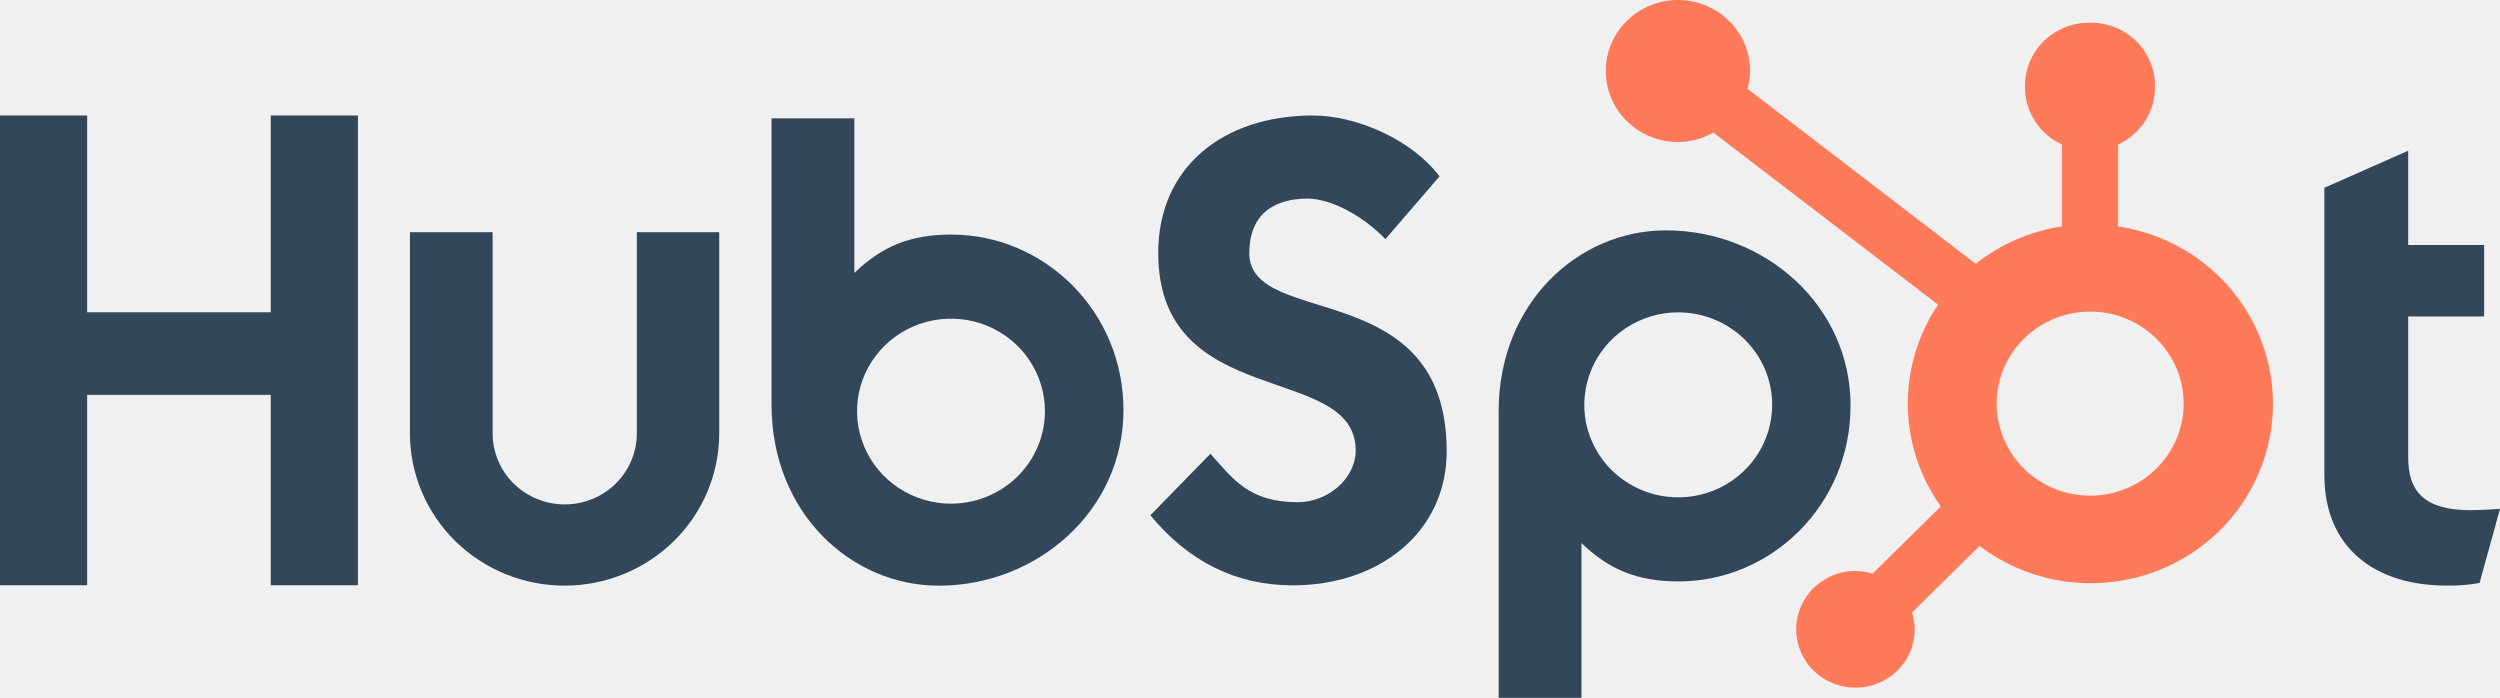
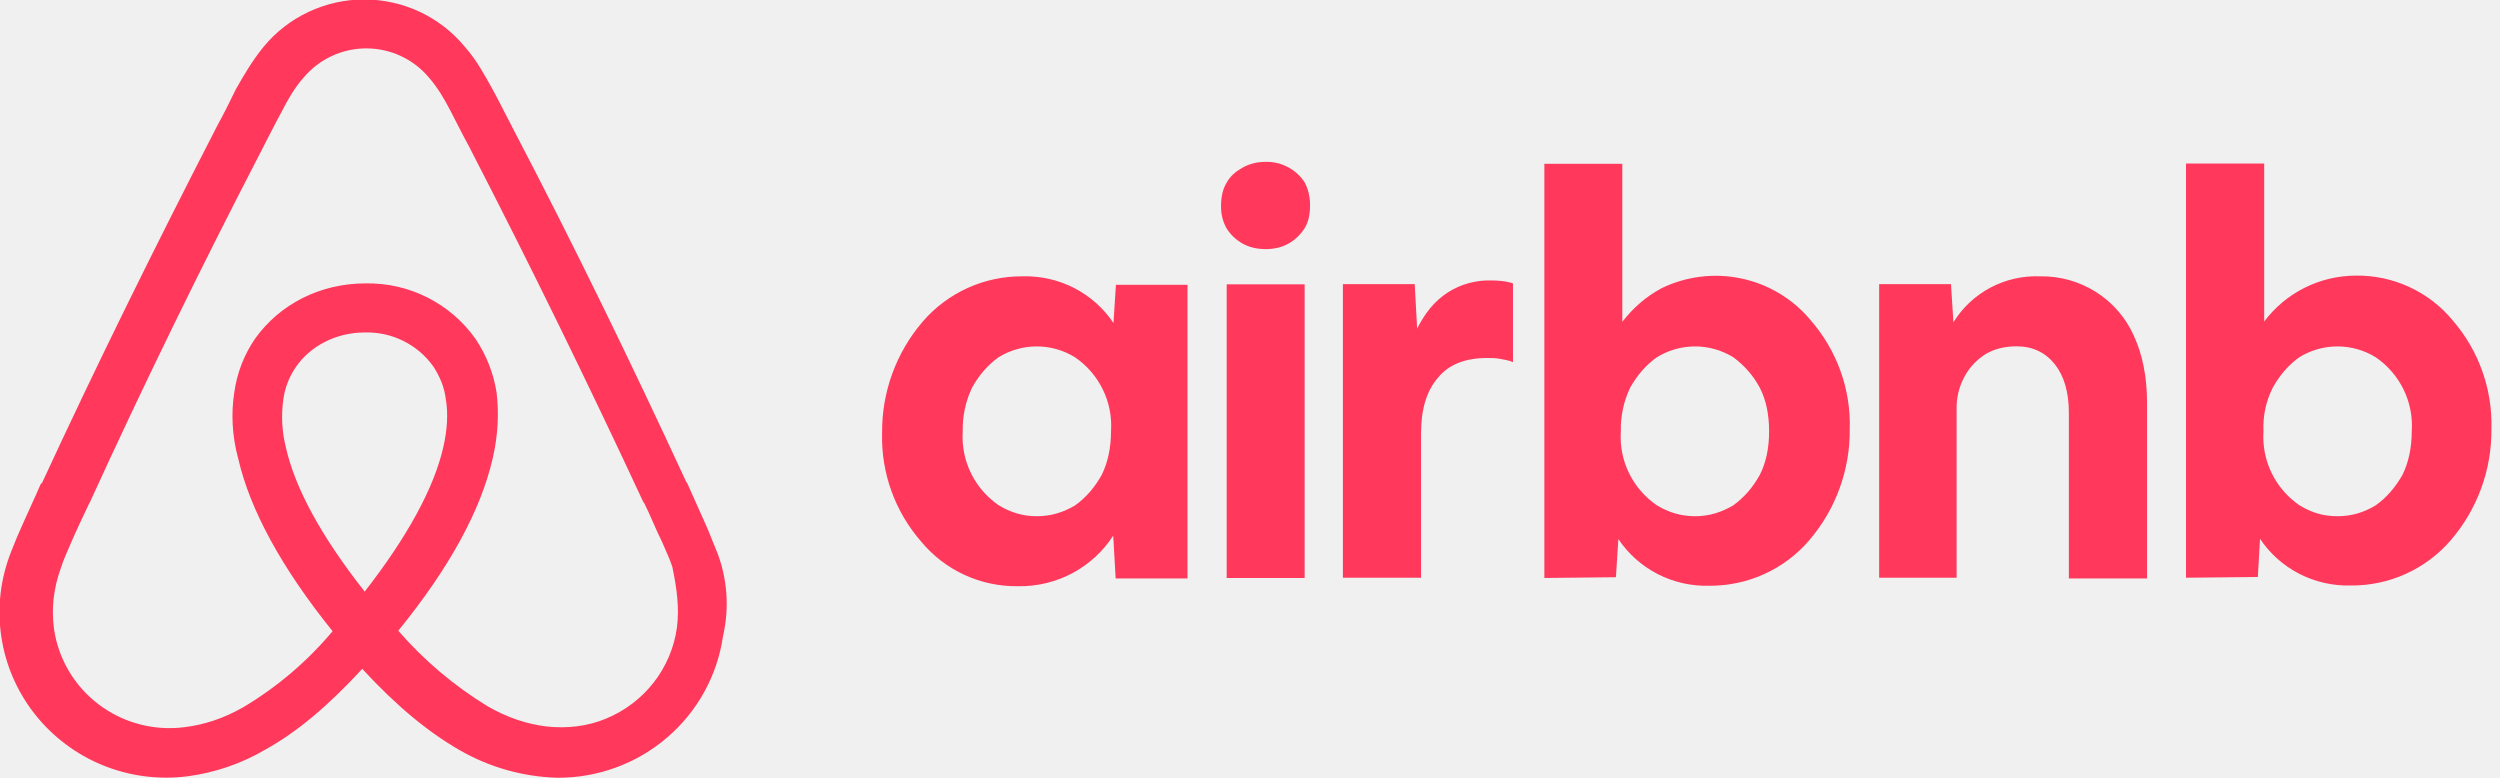
- <svg xmlns="http://www.w3.org/2000/svg" width="86" height="24" viewBox="0 0 86 24" fill="none">
-   <g clip-path="url(#clip0_1102_320)">
-     <path d="M9.313 3.973V10.742H2.998V3.973H0V20.133H2.998V13.583H9.313V20.133H12.312V3.973H9.313Z" fill="#33475B" />
-     <path d="M21.907 14.909C21.907 15.557 21.645 16.178 21.18 16.636C20.715 17.094 20.084 17.351 19.427 17.351C18.769 17.351 18.138 17.094 17.673 16.636C17.207 16.178 16.946 15.557 16.946 14.909V7.987H14.102V14.909C14.102 16.298 14.663 17.63 15.66 18.612C16.658 19.594 18.011 20.146 19.421 20.146C20.832 20.146 22.185 19.594 23.183 18.612C24.18 17.63 24.741 16.298 24.741 14.909V7.987H21.907V14.909Z" fill="#33475B" />
-     <path d="M42.978 8.7C42.978 7.282 43.931 6.832 44.976 6.832C45.818 6.832 46.93 7.462 47.657 8.227L49.52 6.067C48.59 4.829 46.703 3.973 45.16 3.973C42.075 3.973 39.843 5.752 39.843 8.7C39.843 14.171 46.636 12.436 46.636 15.498C46.636 16.442 45.705 17.276 44.638 17.276C42.956 17.276 42.411 16.466 41.638 15.61L39.572 17.726C40.894 19.324 42.524 20.136 44.478 20.136C47.409 20.136 49.766 18.335 49.766 15.521C49.766 9.447 42.974 11.334 42.974 8.7" fill="#33475B" />
-     <path d="M84.999 17.551C83.319 17.551 82.842 16.835 82.842 15.739V10.887H85.454V8.428H82.842V5.185L79.958 6.459V16.342C79.958 18.87 81.73 20.144 84.159 20.144C84.54 20.151 84.921 20.121 85.296 20.055L86 17.505C85.683 17.527 85.318 17.548 84.999 17.548" fill="#33475B" />
-     <path d="M32.732 8.068C31.323 8.068 30.34 8.47 29.39 9.389V4.07H26.541V13.928C26.541 17.619 29.252 20.147 32.297 20.147C35.676 20.147 38.647 17.574 38.647 14.109C38.647 10.688 35.912 8.07 32.732 8.07V8.068ZM32.714 17.326C32.075 17.326 31.45 17.139 30.919 16.789C30.387 16.44 29.973 15.943 29.728 15.361C29.484 14.78 29.42 14.14 29.544 13.523C29.669 12.906 29.977 12.339 30.429 11.894C30.881 11.449 31.457 11.146 32.084 11.023C32.711 10.901 33.36 10.964 33.951 11.204C34.541 11.445 35.046 11.853 35.401 12.376C35.756 12.899 35.946 13.515 35.946 14.144C35.946 14.988 35.605 15.797 34.999 16.394C34.393 16.99 33.571 17.326 32.714 17.326Z" fill="#33475B" />
-     <path d="M63.66 13.962C63.66 10.491 60.694 7.924 57.309 7.924C54.264 7.924 51.554 10.452 51.554 14.143V24.007H54.402V18.681C55.351 19.598 56.335 20.001 57.743 20.001C60.923 20.001 63.658 17.385 63.658 13.962H63.66ZM60.963 13.927C60.963 14.556 60.773 15.171 60.418 15.695C60.063 16.218 59.558 16.626 58.968 16.867C58.377 17.107 57.727 17.17 57.1 17.048C56.473 16.925 55.898 16.622 55.446 16.177C54.994 15.732 54.686 15.165 54.561 14.548C54.437 13.931 54.501 13.291 54.745 12.71C54.99 12.128 55.404 11.631 55.935 11.282C56.467 10.932 57.092 10.745 57.731 10.745C58.588 10.745 59.41 11.081 60.016 11.677C60.622 12.274 60.963 13.083 60.963 13.927Z" fill="#33475B" />
-     <path d="M72.862 7.788V4.971C73.24 4.797 73.56 4.521 73.785 4.174C74.01 3.828 74.13 3.426 74.132 3.015V2.95C74.132 2.375 73.9 1.823 73.487 1.416C73.074 1.009 72.513 0.781 71.929 0.781H71.863C71.278 0.781 70.718 1.009 70.305 1.416C69.891 1.823 69.659 2.375 69.659 2.95V3.015C69.661 3.426 69.781 3.828 70.007 4.174C70.231 4.521 70.552 4.797 70.93 4.971V7.788C69.843 7.952 68.819 8.395 67.963 9.074L60.115 3.056C60.171 2.857 60.2 2.653 60.203 2.447C60.204 1.964 60.059 1.491 59.787 1.088C59.515 0.686 59.128 0.372 58.675 0.186C58.221 0 57.722 -0.049 57.24 0.045C56.758 0.138 56.316 0.37 55.968 0.712C55.62 1.053 55.383 1.488 55.286 1.962C55.19 2.436 55.239 2.928 55.426 3.375C55.613 3.822 55.931 4.204 56.339 4.473C56.747 4.742 57.227 4.886 57.718 4.887C58.147 4.885 58.569 4.772 58.94 4.56L66.668 10.479C65.974 11.512 65.612 12.726 65.629 13.965C65.646 15.203 66.041 16.407 66.764 17.421L64.413 19.735C64.223 19.675 64.025 19.644 63.826 19.641C63.423 19.641 63.029 19.759 62.694 19.98C62.358 20.201 62.097 20.514 61.943 20.881C61.789 21.248 61.749 21.651 61.828 22.04C61.906 22.43 62.1 22.787 62.386 23.068C62.671 23.349 63.034 23.54 63.429 23.617C63.825 23.695 64.234 23.655 64.607 23.503C64.979 23.352 65.298 23.094 65.522 22.765C65.746 22.435 65.866 22.047 65.866 21.65C65.864 21.453 65.832 21.259 65.771 21.071L68.096 18.782C68.854 19.357 69.736 19.753 70.674 19.94C71.612 20.127 72.58 20.1 73.506 19.862C74.432 19.624 75.29 19.18 76.014 18.565C76.739 17.95 77.311 17.179 77.686 16.313C78.062 15.447 78.231 14.507 78.181 13.566C78.13 12.626 77.862 11.709 77.397 10.886C76.931 10.063 76.28 9.356 75.494 8.819C74.708 8.282 73.807 7.929 72.862 7.788ZM71.898 17.052C71.262 17.052 70.64 16.866 70.112 16.517C69.583 16.169 69.171 15.674 68.928 15.095C68.685 14.517 68.621 13.88 68.746 13.266C68.87 12.652 69.177 12.088 69.626 11.645C70.076 11.202 70.65 10.901 71.273 10.779C71.897 10.657 72.544 10.719 73.132 10.959C73.719 11.198 74.222 11.604 74.575 12.125C74.929 12.645 75.118 13.257 75.118 13.884C75.118 14.724 74.779 15.529 74.176 16.123C73.572 16.717 72.754 17.051 71.901 17.051" fill="#FF7A59" />
+ <svg xmlns="http://www.w3.org/2000/svg" width="90" height="28" viewBox="0 0 90 28" fill="none">
+   <g clip-path="url(#clip0_1102_318)">
+     <path d="M25.8 19.844C25.658 19.503 25.526 19.144 25.385 18.838L24.732 17.377L24.706 17.351C22.764 13.15 20.691 8.88 18.494 4.68L18.405 4.505C18.185 4.094 17.964 3.639 17.735 3.219C17.453 2.72 17.179 2.187 16.729 1.679C16.29 1.148 15.738 0.72 15.113 0.427C14.487 0.133 13.804 -0.02 13.111 -0.02C12.419 -0.02 11.736 0.133 11.11 0.427C10.484 0.72 9.932 1.148 9.494 1.679C9.079 2.187 8.77 2.72 8.488 3.219C8.267 3.674 8.047 4.12 7.817 4.532L7.729 4.707C5.567 8.907 3.458 13.177 1.517 17.377L1.464 17.429C1.27 17.884 1.041 18.357 0.82 18.864C0.679 19.171 0.538 19.503 0.397 19.87C0.016 20.833 -0.106 21.877 0.044 22.9C0.193 23.923 0.609 24.89 1.25 25.705C1.892 26.52 2.736 27.156 3.7 27.549C4.665 27.942 5.716 28.079 6.75 27.947C7.741 27.817 8.695 27.49 9.555 26.984C10.703 26.346 11.806 25.418 13.041 24.079C14.276 25.418 15.405 26.346 16.526 26.993C17.604 27.62 18.824 27.966 20.073 27.999C21.52 28.005 22.919 27.492 24.014 26.554C25.109 25.617 25.825 24.318 26.029 22.898C26.265 21.878 26.185 20.81 25.8 19.835V19.844ZM13.129 21.297C11.611 19.372 10.623 17.604 10.288 16.09C10.149 15.53 10.119 14.947 10.2 14.376C10.261 13.929 10.429 13.536 10.658 13.203C11.188 12.442 12.114 11.969 13.129 11.969C13.611 11.955 14.089 12.059 14.52 12.273C14.951 12.486 15.322 12.803 15.6 13.194C15.829 13.544 15.997 13.929 16.05 14.376C16.138 14.883 16.102 15.469 15.961 16.09C15.626 17.578 14.638 19.363 13.129 21.297ZM24.37 22.592C24.27 23.313 23.981 23.995 23.532 24.571C23.083 25.146 22.49 25.595 21.811 25.873C21.141 26.153 20.4 26.232 19.676 26.153C18.97 26.066 18.264 25.838 17.541 25.418C16.34 24.682 15.259 23.767 14.338 22.706C16.191 20.43 17.311 18.357 17.735 16.511C17.938 15.636 17.964 14.848 17.876 14.122C17.766 13.433 17.507 12.777 17.117 12.197C16.672 11.568 16.078 11.057 15.387 10.709C14.697 10.361 13.93 10.187 13.155 10.202C11.523 10.202 10.067 10.954 9.185 12.188C8.788 12.767 8.531 13.428 8.435 14.122C8.32 14.857 8.347 15.671 8.576 16.511C9 18.357 10.147 20.457 11.973 22.723C11.067 23.805 9.985 24.727 8.77 25.453C8.038 25.873 7.341 26.092 6.635 26.179C5.537 26.319 4.428 26.023 3.549 25.356C2.67 24.689 2.092 23.705 1.941 22.618C1.853 21.918 1.914 21.218 2.197 20.43C2.285 20.151 2.417 19.87 2.558 19.538C2.753 19.083 2.982 18.61 3.203 18.138L3.238 18.077C5.144 13.903 7.226 9.642 9.388 5.468L9.476 5.293C9.697 4.873 9.917 4.427 10.147 4.007C10.376 3.56 10.623 3.132 10.941 2.782C11.216 2.456 11.559 2.194 11.947 2.015C12.335 1.835 12.758 1.742 13.186 1.742C13.614 1.742 14.037 1.835 14.425 2.015C14.813 2.194 15.157 2.456 15.432 2.782C15.741 3.132 15.997 3.56 16.226 4.007C16.447 4.427 16.667 4.882 16.897 5.293L16.985 5.468C19.138 9.642 21.22 13.903 23.161 18.077L23.188 18.103C23.417 18.558 23.611 19.066 23.832 19.503C23.973 19.844 24.114 20.116 24.203 20.404C24.37 21.192 24.458 21.892 24.37 22.592ZM36.653 21.104C35.988 21.114 35.329 20.975 34.726 20.698C34.122 20.421 33.59 20.012 33.167 19.503C32.218 18.418 31.714 17.019 31.756 15.583C31.741 14.116 32.261 12.693 33.22 11.575C33.664 11.06 34.216 10.647 34.838 10.366C35.46 10.084 36.137 9.942 36.82 9.948C37.463 9.931 38.1 10.075 38.672 10.369C39.243 10.663 39.729 11.096 40.085 11.628L40.173 10.254H42.75V20.824H40.164L40.076 19.284C39.709 19.852 39.202 20.317 38.603 20.636C38.004 20.954 37.332 21.115 36.653 21.104ZM37.323 18.584C37.835 18.584 38.285 18.444 38.708 18.191C39.097 17.91 39.414 17.543 39.661 17.097C39.882 16.651 39.997 16.117 39.997 15.522C40.031 15.005 39.93 14.488 39.702 14.022C39.475 13.556 39.129 13.156 38.7 12.862C38.287 12.607 37.81 12.471 37.323 12.471C36.837 12.471 36.36 12.607 35.947 12.862C35.558 13.142 35.241 13.509 34.994 13.956C34.76 14.448 34.646 14.987 34.658 15.53C34.624 16.047 34.725 16.564 34.953 17.03C35.18 17.497 35.526 17.896 35.956 18.191C36.37 18.444 36.82 18.584 37.323 18.584ZM47.161 7.402C47.161 7.708 47.108 7.988 46.967 8.215C46.826 8.434 46.632 8.635 46.376 8.775C46.12 8.915 45.847 8.968 45.564 8.968C45.282 8.968 45 8.915 44.744 8.775C44.502 8.642 44.298 8.449 44.153 8.215C44.016 7.966 43.949 7.685 43.958 7.402C43.958 7.087 44.02 6.807 44.153 6.588C44.294 6.325 44.497 6.168 44.744 6.028C45 5.888 45.273 5.827 45.564 5.827C45.845 5.82 46.123 5.886 46.37 6.018C46.618 6.15 46.827 6.343 46.976 6.579C47.105 6.834 47.168 7.117 47.161 7.402ZM44.161 20.789V10.237H46.967V20.807H44.153L44.161 20.789ZM54.467 13.002V13.037C54.335 12.976 54.158 12.949 54.026 12.923C53.85 12.888 53.708 12.888 53.541 12.888C52.755 12.888 52.164 13.116 51.776 13.588C51.352 14.069 51.158 14.743 51.158 15.609V20.798H48.344V10.228H50.929L51.017 11.829C51.3 11.269 51.635 10.849 52.111 10.534C52.585 10.228 53.143 10.075 53.708 10.097C53.911 10.097 54.105 10.114 54.273 10.149C54.361 10.175 54.414 10.175 54.467 10.202V13.002ZM55.597 20.789V5.897H58.403V11.584C58.8 11.077 59.25 10.683 59.814 10.377C60.708 9.942 61.724 9.819 62.697 10.027C63.671 10.235 64.545 10.762 65.179 11.523C66.13 12.61 66.635 14.013 66.591 15.452C66.605 16.919 66.085 18.342 65.126 19.459C64.682 19.975 64.13 20.388 63.508 20.669C62.886 20.95 62.21 21.093 61.526 21.087C60.883 21.104 60.246 20.959 59.675 20.665C59.104 20.371 58.617 19.938 58.261 19.407L58.173 20.78L55.597 20.807V20.789ZM61.023 18.584C61.526 18.584 61.976 18.444 62.4 18.191C62.788 17.91 63.105 17.543 63.352 17.097C63.582 16.651 63.688 16.117 63.688 15.522C63.688 14.935 63.582 14.402 63.352 13.956C63.121 13.525 62.795 13.152 62.4 12.862C61.987 12.607 61.51 12.471 61.023 12.471C60.536 12.471 60.06 12.607 59.647 12.862C59.25 13.142 58.941 13.509 58.685 13.956C58.452 14.448 58.337 14.987 58.35 15.53C58.315 16.047 58.417 16.564 58.644 17.03C58.871 17.497 59.217 17.896 59.647 18.191C60.061 18.444 60.511 18.584 61.023 18.584ZM67.65 20.798V10.228H70.235L70.323 11.602C70.648 11.075 71.109 10.644 71.658 10.353C72.207 10.063 72.825 9.923 73.447 9.948C74.158 9.936 74.857 10.132 75.457 10.512C76.056 10.891 76.529 11.438 76.817 12.083C77.126 12.748 77.294 13.57 77.294 14.489V20.824H74.479V14.857C74.479 14.122 74.311 13.544 73.976 13.116C73.641 12.695 73.182 12.468 72.6 12.468C72.176 12.468 71.805 12.556 71.479 12.748C71.17 12.949 70.914 13.203 70.72 13.562C70.524 13.924 70.427 14.332 70.438 14.743V20.798H67.65ZM78.697 20.798V5.888H81.511V11.575C81.893 11.065 82.389 10.65 82.96 10.363C83.531 10.076 84.162 9.925 84.802 9.922C85.467 9.912 86.126 10.051 86.729 10.328C87.333 10.605 87.865 11.014 88.288 11.523C89.233 12.61 89.733 14.008 89.691 15.443C89.706 16.91 89.186 18.334 88.226 19.451C87.782 19.966 87.23 20.379 86.608 20.66C85.986 20.942 85.31 21.084 84.626 21.078C83.983 21.095 83.346 20.95 82.775 20.657C82.204 20.363 81.717 19.93 81.361 19.398L81.282 20.772L78.697 20.798ZM84.15 18.584C84.661 18.584 85.111 18.444 85.526 18.191C85.923 17.91 86.232 17.543 86.488 17.097C86.708 16.651 86.823 16.117 86.823 15.522C86.858 15.005 86.756 14.488 86.529 14.022C86.301 13.556 85.956 13.156 85.526 12.862C85.113 12.607 84.636 12.471 84.15 12.471C83.663 12.471 83.186 12.607 82.773 12.862C82.385 13.142 82.067 13.509 81.82 13.956C81.574 14.443 81.458 14.986 81.485 15.53C81.451 16.047 81.552 16.564 81.779 17.03C82.007 17.497 82.352 17.896 82.782 18.191C83.197 18.444 83.62 18.584 84.15 18.584Z" fill="#FF385C" />
  </g>
  <defs>
-     <clipPath id="clip0_1102_320">
-       <rect width="86" height="24" fill="white" />
+     <clipPath id="clip0_1102_318">
+       <rect width="90" height="28" fill="white" />
    </clipPath>
  </defs>
</svg>
